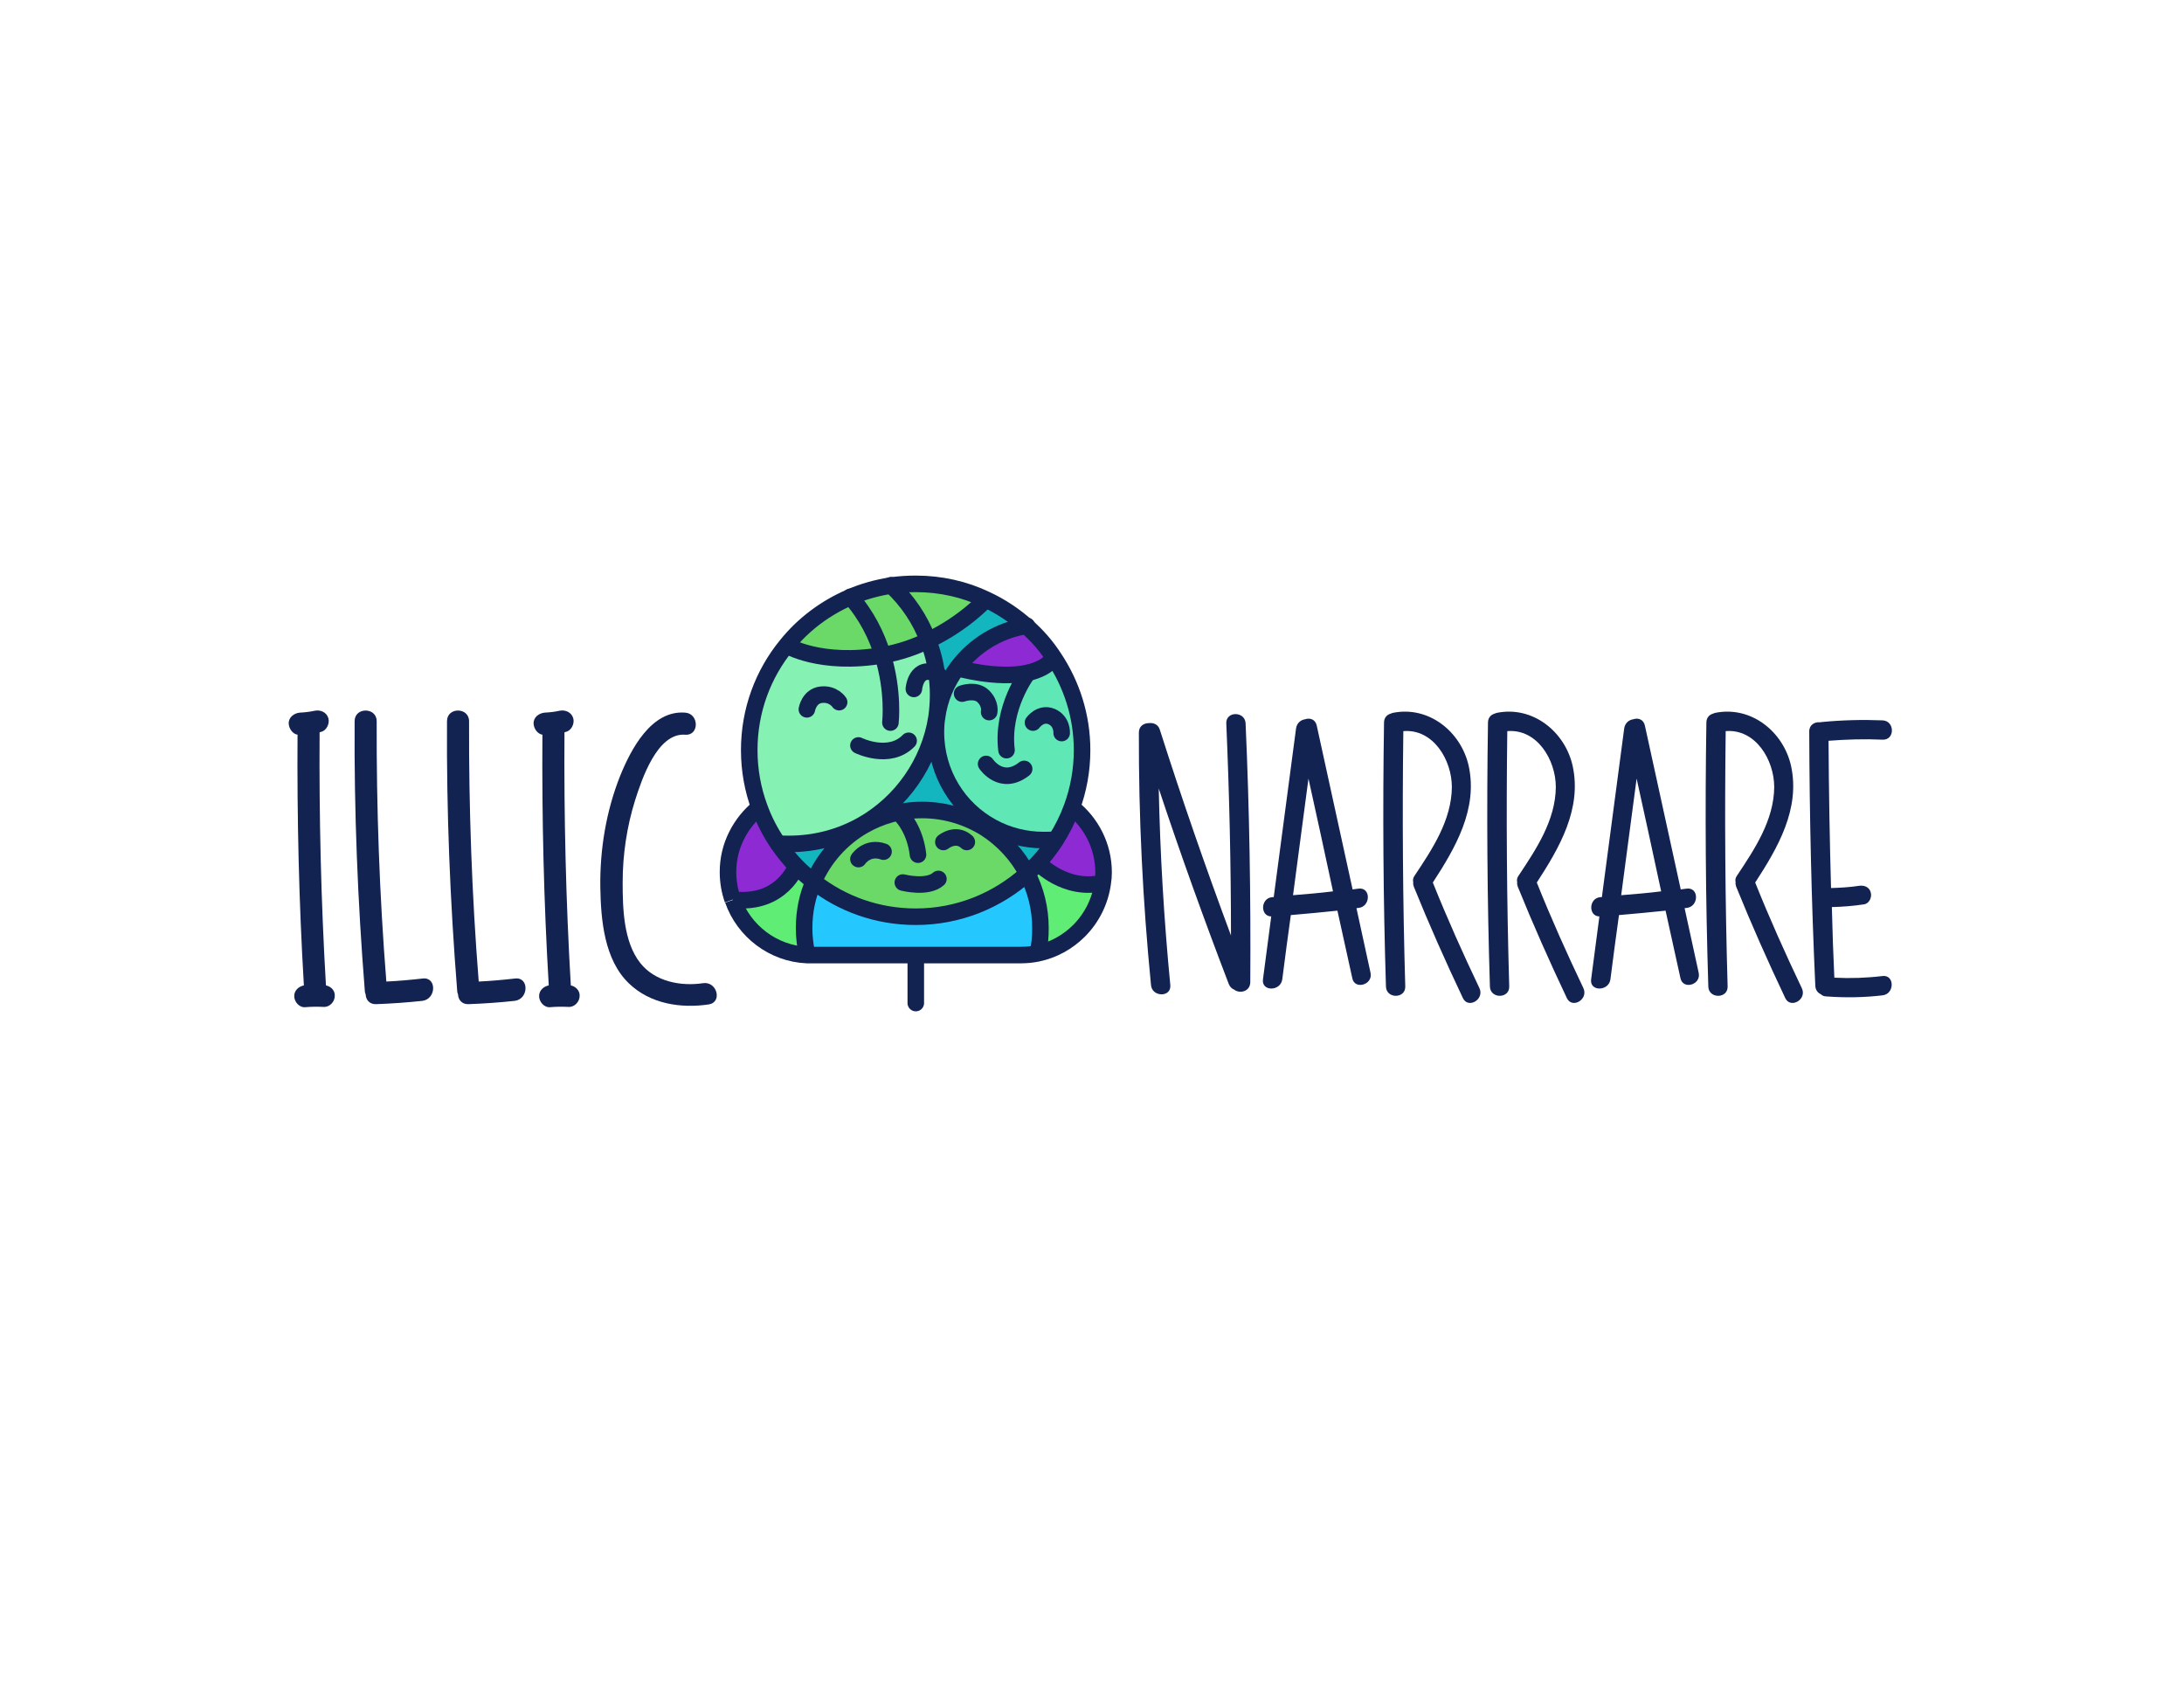
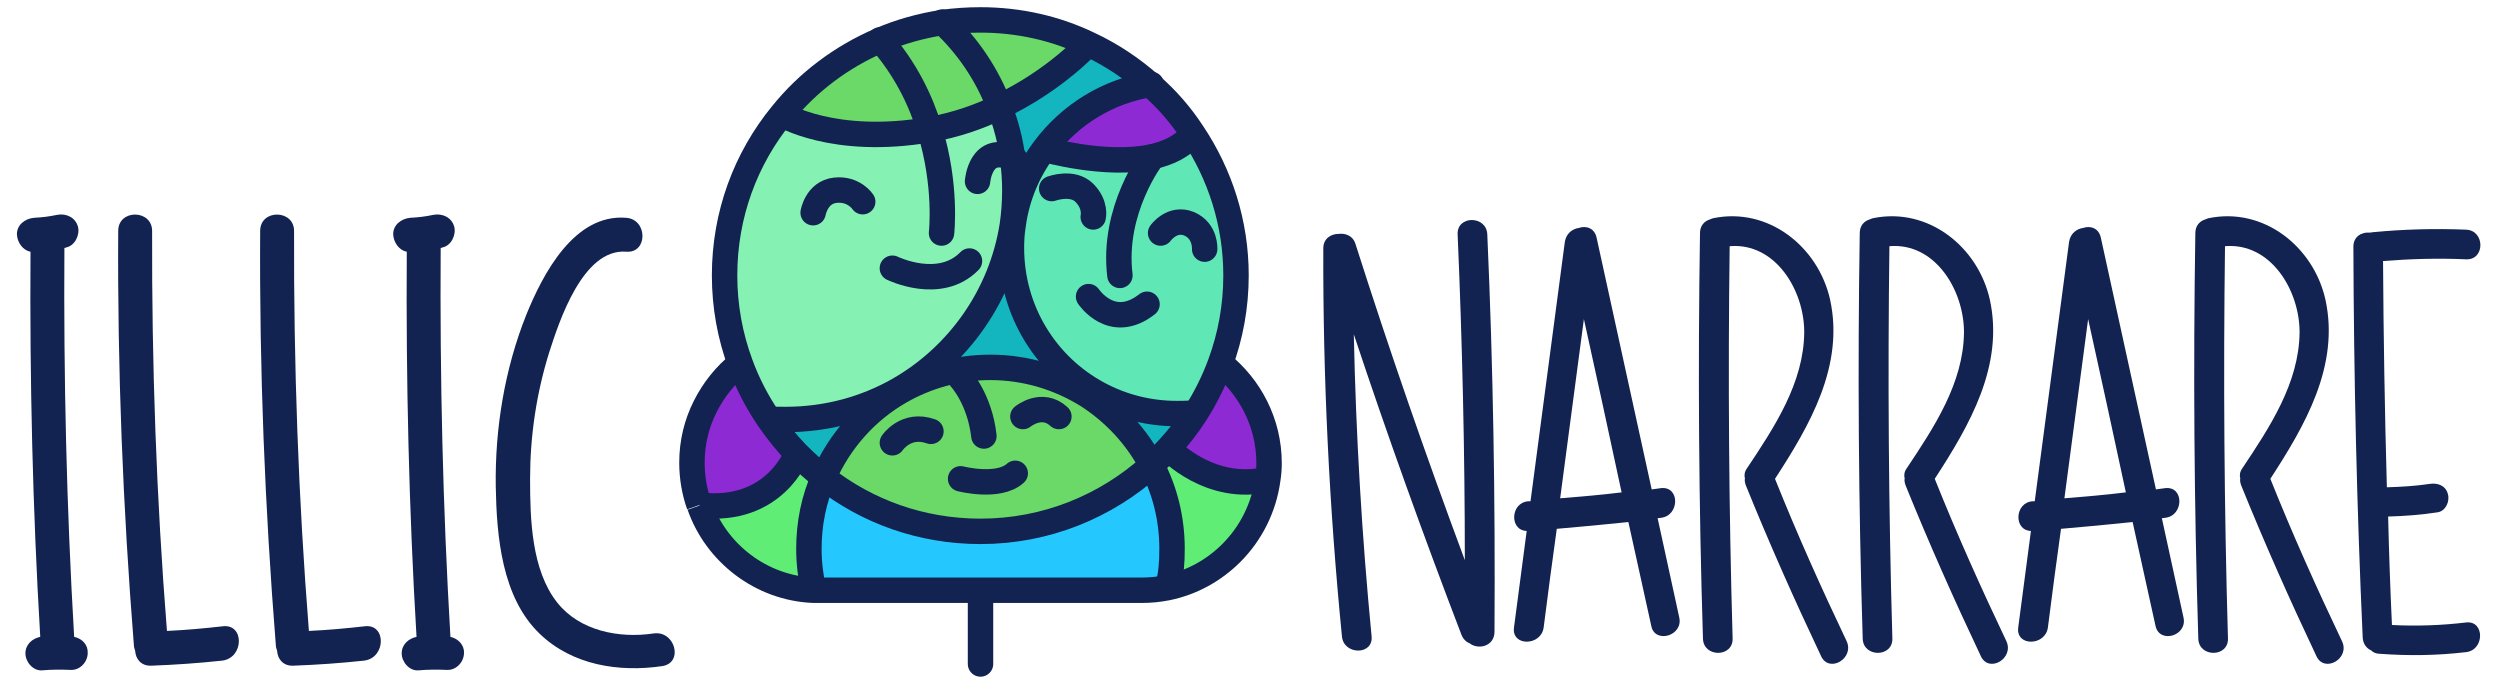
- <svg xmlns="http://www.w3.org/2000/svg" version="1.1" x="0px" y="0px" viewBox="0 0 792 612" style="enable-background:new 0 0 792 612;" xml:space="preserve">
+ <svg xmlns="http://www.w3.org/2000/svg" version="1.1" id="Layer_1" x="0px" y="0px" viewBox="0 0 590 162.7" style="enable-background:new 0 0 590 162.7;" xml:space="preserve">
  <style type="text/css">
	.st0{fill:none;stroke:#231F20;stroke-miterlimit:10;}
	.st1{fill:#122251;}
	.st2{fill:#8D2AD4;}
	.st3{fill:#5FED76;}
	.st4{fill:#5FE8B5;}
	.st5{fill:#13B6BE;}
	.st6{fill:#25C8FE;}
	.st7{fill:#6AD968;}
	.st8{fill:#85F1B2;}
	.st9{fill:none;stroke:#122251;stroke-width:6;stroke-miterlimit:10;}
	.st10{fill:none;stroke:#122251;stroke-width:6;stroke-linecap:round;stroke-miterlimit:10;}
</style>
  <g id="Layer_4">
    <g>
      <g>
        <g>
-           <path class="st0" d="M491.3,344.3" />
+           <path class="st0" d="M390.6,137.3" />
        </g>
      </g>
      <g>
        <g>
          <g>
-             <path class="st1" d="M451.7,262.3c-0.2-4.5-7.2-4.5-7,0c1.1,25.6,1.7,51.3,1.7,76.9c-9.2-24.7-17.8-49.5-25.8-74.6       c-0.6-2-2.4-2.6-4-2.4c-1.8,0-3.6,1.1-3.6,3.4c-0.1,30.6,1.4,61.2,4.4,91.6c0.4,4.4,7.4,4.5,7,0c-2.3-23.7-3.7-47.5-4.2-71.3       c7.9,23.8,16.4,47.4,25.4,70.9c0.4,1,1.1,1.7,1.9,2c2,1.6,5.8,0.8,5.9-2.6C453.6,325,453.1,293.7,451.7,262.3z" />
-             <path class="st1" d="M497,352.7c-1.7-7.8-3.4-15.6-5.1-23.4c0.3,0,0.5-0.1,0.8-0.1c4.4-0.5,4.5-7.5,0-7       c-0.7,0.1-1.5,0.2-2.2,0.3c-4.3-19.8-8.7-39.6-13-59.4c-0.5-2.3-2.5-2.9-4.2-2.3c-1.5,0.2-3,1.3-3.3,3.3       c-2.7,20.4-5.4,40.8-8.1,61.2c-0.2,0-0.3,0-0.5,0c-4.3,0.3-4.5,6.9-0.4,7c-1,7.6-2,15.2-3,22.8c-0.6,4.5,6.4,4.4,7,0       c1-7.8,2-15.5,3.1-23.3c5.7-0.5,11.3-1,16.9-1.6c1.8,8.2,3.6,16.3,5.4,24.5C491.2,359,498,357.1,497,352.7z M468.9,324.6       c1.9-14.1,3.7-28.2,5.6-42.3c3,13.6,6,27.3,8.9,40.9C478.6,323.8,473.8,324.2,468.9,324.6z" />
-             <path class="st1" d="M616,352.7c-1.7-7.8-3.4-15.6-5.1-23.4c0.3,0,0.5-0.1,0.8-0.1c4.4-0.5,4.5-7.5,0-7       c-0.7,0.1-1.5,0.2-2.2,0.3c-4.3-19.8-8.7-39.6-13-59.4c-0.5-2.3-2.5-2.9-4.2-2.3c-1.5,0.2-3,1.3-3.3,3.3       c-2.7,20.4-5.4,40.8-8.1,61.2c-0.2,0-0.3,0-0.5,0c-4.3,0.3-4.5,6.9-0.4,7c-1,7.6-2,15.2-3,22.8c-0.6,4.5,6.4,4.4,7,0       c1-7.8,2-15.5,3.1-23.3c5.7-0.5,11.3-1,16.9-1.6c1.8,8.2,3.6,16.3,5.4,24.5C610.3,359,617,357.1,616,352.7z M587.9,324.6       c1.9-14.1,3.7-28.2,5.6-42.3c3,13.6,6,27.3,8.9,40.9C597.6,323.8,592.8,324.2,587.9,324.6z" />
-             <path class="st1" d="M536.5,358.3c-6-12.6-11.7-25.3-16.9-38.3c8.2-12.6,16.4-26.7,13-42.3c-2.8-12.5-14.6-21.9-27.6-19.2       c-0.3,0.1-0.6,0.2-0.8,0.3c-1.3,0.4-2.3,1.5-2.3,3.2c-0.5,31.9-0.3,63.8,0.7,95.7c0.1,4.5,7.1,4.5,7,0       c-0.9-30.9-1.1-61.8-0.7-92.6c10.8-0.9,17.6,10.4,17.6,20.3c-0.1,12-7.1,22.5-13.5,32.1c-0.6,0.8-0.7,1.7-0.5,2.4       c-0.1,0.5,0,1,0.2,1.6c5.5,13.6,11.5,27.1,17.8,40.4C532.4,365.9,538.4,362.4,536.5,358.3z" />
-             <path class="st1" d="M574.2,358.3c-6-12.6-11.7-25.3-16.9-38.3c8.2-12.6,16.4-26.7,13-42.3c-2.8-12.5-14.6-21.9-27.6-19.2       c-0.3,0.1-0.6,0.2-0.8,0.3c-1.3,0.4-2.3,1.5-2.3,3.2c-0.5,31.9-0.3,63.8,0.7,95.7c0.1,4.5,7.1,4.5,7,0       c-0.9-30.9-1.1-61.8-0.7-92.6c10.8-0.9,17.6,10.4,17.6,20.3c-0.1,12-7.1,22.5-13.5,32.1c-0.6,0.8-0.7,1.7-0.5,2.4       c-0.1,0.5,0,1,0.2,1.6c5.5,13.6,11.5,27.1,17.8,40.4C570.1,365.9,576.1,362.4,574.2,358.3z" />
-             <path class="st1" d="M653.4,358.3c-6-12.6-11.7-25.3-16.9-38.3c8.2-12.6,16.4-26.7,13-42.3c-2.8-12.5-14.6-21.9-27.6-19.2       c-0.3,0.1-0.6,0.2-0.8,0.3c-1.3,0.4-2.3,1.5-2.3,3.2c-0.5,31.9-0.3,63.8,0.7,95.7c0.1,4.5,7.1,4.5,7,0       c-0.9-30.9-1.1-61.8-0.7-92.6c10.8-0.9,17.6,10.4,17.6,20.3c-0.1,12-7.1,22.5-13.5,32.1c-0.6,0.8-0.7,1.7-0.5,2.4       c-0.1,0.5,0,1,0.2,1.6c5.5,13.6,11.5,27.1,17.8,40.4C649.3,365.9,655.4,362.4,653.4,358.3z" />
-             <path class="st1" d="M682.7,353.9c-5.8,0.7-11.7,0.9-17.5,0.6c-0.4-8.5-0.7-17.1-0.9-25.6c3.9-0.1,7.8-0.4,11.7-1       c1.9-0.3,2.9-2.6,2.4-4.3c-0.5-2-2.4-2.7-4.3-2.4c-3.3,0.5-6.7,0.7-10.1,0.8c-0.5-17.8-0.8-35.6-0.9-53.4       c6.5-0.5,13-0.7,19.6-0.4c4.5,0.2,4.5-6.8,0-7c-7.4-0.3-14.7-0.1-22,0.6c-0.2,0-0.5,0.1-0.7,0.1c-1.9-0.2-3.9,0.9-3.9,3.3       c0.1,30.8,0.8,61.6,2.2,92.3c0.1,1.5,0.9,2.5,2,3c0.5,0.5,1.2,0.8,2.1,0.8c6.8,0.5,13.6,0.4,20.3-0.4       C687.1,360.4,687.1,353.4,682.7,353.9z" />
+             <path class="st1" d="M351,55.3c-0.2-4.5-7.2-4.5-7,0c1.1,25.6,1.7,51.3,1.7,76.9c-9.2-24.7-17.8-49.5-25.8-74.6       c-0.6-2-2.4-2.6-4-2.4c-1.8,0-3.6,1.1-3.6,3.4c-0.1,30.6,1.4,61.2,4.4,91.6c0.4,4.4,7.4,4.5,7,0c-2.3-23.7-3.7-47.5-4.2-71.3       c7.9,23.8,16.4,47.4,25.4,70.9c0.4,1,1.1,1.7,1.9,2c2,1.6,5.8,0.8,5.9-2.6C352.9,118,352.4,86.7,351,55.3z" />
+             <path class="st1" d="M396.3,145.7c-1.7-7.8-3.4-15.6-5.1-23.4c0.3,0,0.5-0.1,0.8-0.1c4.4-0.5,4.5-7.5,0-7       c-0.7,0.1-1.5,0.2-2.2,0.3c-4.3-19.8-8.7-39.6-13-59.4c-0.5-2.3-2.5-2.9-4.2-2.3c-1.5,0.2-3,1.3-3.3,3.3       c-2.7,20.4-5.4,40.8-8.1,61.2c-0.2,0-0.3,0-0.5,0c-4.3,0.3-4.5,6.9-0.4,7c-1,7.6-2,15.2-3,22.8c-0.6,4.5,6.4,4.4,7,0       c1-7.8,2-15.5,3.1-23.3c5.7-0.5,11.3-1,16.9-1.6c1.8,8.2,3.6,16.3,5.4,24.5C390.5,152,397.3,150.1,396.3,145.7z M368.2,117.6       c1.9-14.1,3.7-28.2,5.6-42.3c3,13.6,6,27.3,8.9,40.9C377.9,116.8,373.1,117.2,368.2,117.6z" />
+             <path class="st1" d="M515.3,145.7c-1.7-7.8-3.4-15.6-5.1-23.4c0.3,0,0.5-0.1,0.8-0.1c4.4-0.5,4.5-7.5,0-7       c-0.7,0.1-1.5,0.2-2.2,0.3c-4.3-19.8-8.7-39.6-13-59.4c-0.5-2.3-2.5-2.9-4.2-2.3c-1.5,0.2-3,1.3-3.3,3.3       c-2.7,20.4-5.4,40.8-8.1,61.2c-0.2,0-0.3,0-0.5,0c-4.3,0.3-4.5,6.9-0.4,7c-1,7.6-2,15.2-3,22.8c-0.6,4.5,6.4,4.4,7,0       c1-7.8,2-15.5,3.1-23.3c5.7-0.5,11.3-1,16.9-1.6c1.8,8.2,3.6,16.3,5.4,24.5C509.6,152,516.3,150.1,515.3,145.7z M487.2,117.6       c1.9-14.1,3.7-28.2,5.6-42.3c3,13.6,6,27.3,8.9,40.9C496.9,116.8,492.1,117.2,487.2,117.6z" />
+             <path class="st1" d="M435.8,151.3c-6-12.6-11.7-25.3-16.9-38.3c8.2-12.6,16.4-26.7,13-42.3c-2.8-12.5-14.6-21.9-27.6-19.2       c-0.3,0.1-0.6,0.2-0.8,0.3c-1.3,0.4-2.3,1.5-2.3,3.2c-0.5,31.9-0.3,63.8,0.7,95.7c0.1,4.5,7.1,4.5,7,0       c-0.9-30.9-1.1-61.8-0.7-92.6c10.8-0.9,17.6,10.4,17.6,20.3c-0.1,12-7.1,22.5-13.5,32.1c-0.6,0.8-0.7,1.7-0.5,2.4       c-0.1,0.5,0,1,0.2,1.6c5.5,13.6,11.5,27.1,17.8,40.4C431.7,158.9,437.7,155.4,435.8,151.3z" />
+             <path class="st1" d="M473.5,151.3c-6-12.6-11.7-25.3-16.9-38.3c8.2-12.6,16.4-26.7,13-42.3C466.8,58.2,455,48.8,442,51.5       c-0.3,0.1-0.6,0.2-0.8,0.3c-1.3,0.4-2.3,1.5-2.3,3.2c-0.5,31.9-0.3,63.8,0.7,95.7c0.1,4.5,7.1,4.5,7,0       c-0.9-30.9-1.1-61.8-0.7-92.6c10.8-0.9,17.6,10.4,17.6,20.3c-0.1,12-7.1,22.5-13.5,32.1c-0.6,0.8-0.7,1.7-0.5,2.4       c-0.1,0.5,0,1,0.2,1.6c5.5,13.6,11.5,27.1,17.8,40.4C469.4,158.9,475.4,155.4,473.5,151.3z" />
+             <path class="st1" d="M552.7,151.3c-6-12.6-11.7-25.3-16.9-38.3c8.2-12.6,16.4-26.7,13-42.3c-2.8-12.5-14.6-21.9-27.6-19.2       c-0.3,0.1-0.6,0.2-0.8,0.3c-1.3,0.4-2.3,1.5-2.3,3.2c-0.5,31.9-0.3,63.8,0.7,95.7c0.1,4.5,7.1,4.5,7,0       c-0.9-30.9-1.1-61.8-0.7-92.6c10.8-0.9,17.6,10.4,17.6,20.3c-0.1,12-7.1,22.5-13.5,32.1c-0.6,0.8-0.7,1.7-0.5,2.4       c-0.1,0.5,0,1,0.2,1.6c5.5,13.6,11.5,27.1,17.8,40.4C548.6,158.9,554.7,155.4,552.7,151.3z" />
+             <path class="st1" d="M582,146.9c-5.8,0.7-11.7,0.9-17.5,0.6c-0.4-8.5-0.7-17.1-0.9-25.6c3.9-0.1,7.8-0.4,11.7-1       c1.9-0.3,2.9-2.6,2.4-4.3c-0.5-2-2.4-2.7-4.3-2.4c-3.3,0.5-6.7,0.7-10.1,0.8c-0.5-17.8-0.8-35.6-0.9-53.4       c6.5-0.5,13-0.7,19.6-0.4c4.5,0.2,4.5-6.8,0-7c-7.4-0.3-14.7-0.1-22,0.6c-0.2,0-0.5,0.1-0.7,0.1c-1.9-0.2-3.9,0.9-3.9,3.3       c0.1,30.8,0.8,61.6,2.2,92.3c0.1,1.5,0.9,2.5,2,3c0.5,0.5,1.2,0.8,2.1,0.8c6.8,0.5,13.6,0.4,20.3-0.4       C586.4,153.4,586.4,146.4,582,146.9z" />
          </g>
          <g>
-             <path class="st1" d="M118.2,357.3c-1.8-30.6-2.5-61.2-2.3-91.8c0.1,0,0.3,0,0.4-0.1c2.1-0.4,3.3-3,2.8-4.9       c-0.6-2.2-2.8-3.2-4.9-2.8c-1.9,0.4-3.5,0.6-5.5,0.7c-2.1,0.2-4.1,1.7-4,4c0.1,1.8,1.4,3.7,3.2,4c-0.2,30.3,0.5,60.7,2.3,90.9       c-1.9,0.4-3.5,1.8-3.5,3.9c0,2,1.8,4.2,4,4c2.2-0.2,4.5-0.2,6.7-0.1c2.2,0.1,4-1.9,4-4C121.5,359.2,120.1,357.7,118.2,357.3z" />
-             <path class="st1" d="M207,357.3c-1.8-30.6-2.5-61.2-2.3-91.8c0.1,0,0.3,0,0.4-0.1c2.1-0.4,3.3-3,2.8-4.9       c-0.6-2.2-2.8-3.2-4.9-2.8c-1.9,0.4-3.5,0.6-5.5,0.7c-2.1,0.2-4.1,1.7-4,4c0.1,1.8,1.4,3.7,3.2,4c-0.2,30.3,0.5,60.7,2.3,90.9       c-1.9,0.4-3.5,1.8-3.5,3.9c0,2,1.8,4.2,4,4c2.2-0.2,4.5-0.2,6.7-0.1c2.2,0.1,4-1.9,4-4C210.3,359.2,208.8,357.7,207,357.3z" />
-             <path class="st1" d="M153.3,354.8c-4.4,0.5-8.8,0.9-13.2,1.1c-2.5-31.4-3.6-62.9-3.5-94.4c0-5.1-8-5.2-8,0       c-0.2,32.6,1.1,65.2,3.7,97.8c0,0.5,0.2,0.9,0.3,1.3c0.1,1.9,1.4,3.6,3.8,3.5c5.6-0.2,11.2-0.6,16.8-1.2       C158.3,362.2,158.4,354.2,153.3,354.8z" />
-             <path class="st1" d="M186.8,354.8c-4.4,0.5-8.8,0.9-13.2,1.1c-2.5-31.4-3.6-62.9-3.5-94.4c0-5.1-8-5.2-8,0       c-0.2,32.6,1.1,65.2,3.7,97.8c0,0.5,0.2,0.9,0.3,1.3c0.1,1.9,1.4,3.6,3.8,3.5c5.6-0.2,11.2-0.6,16.8-1.2       C191.8,362.2,191.9,354.2,186.8,354.8z" />
-             <path class="st1" d="M254.9,356.5c-8.1,1.2-17.4-0.6-22.7-7.3c-6.1-7.7-6.4-19.8-6.4-29.2c0-10.1,1.5-20.2,4.5-29.8       c2.4-7.5,8-24.6,18.2-23.8c5.1,0.4,5.1-7.6,0-8c-12.3-1-19.7,13.3-23.6,22.9c-5.1,12.8-7.4,26.8-7.2,40.5       c0.2,11.7,1.4,26.2,10.4,34.8c7.7,7.4,18.7,9.1,28.9,7.6C262.1,363.4,260,355.7,254.9,356.5z" />
+             <path class="st1" d="M17.5,150.3c-1.8-30.6-2.5-61.2-2.3-91.8c0.1,0,0.3,0,0.4-0.1c2.1-0.4,3.3-3,2.8-4.9       c-0.6-2.2-2.8-3.2-4.9-2.8c-1.9,0.4-3.5,0.6-5.5,0.7c-2.1,0.2-4.1,1.7-4,4c0.1,1.8,1.4,3.7,3.2,4C7,89.7,7.7,120.1,9.5,150.3       c-1.9,0.4-3.5,1.8-3.5,3.9c0,2,1.8,4.2,4,4s4.5-0.2,6.7-0.1s4-1.9,4-4C20.8,152.2,19.4,150.7,17.5,150.3z" />
+             <path class="st1" d="M106.3,150.3c-1.8-30.6-2.5-61.2-2.3-91.8c0.1,0,0.3,0,0.4-0.1c2.1-0.4,3.3-3,2.8-4.9       c-0.6-2.2-2.8-3.2-4.9-2.8c-1.9,0.4-3.5,0.6-5.5,0.7c-2.1,0.2-4.1,1.7-4,4c0.1,1.8,1.4,3.7,3.2,4c-0.2,30.3,0.5,60.7,2.3,90.9       c-1.9,0.4-3.5,1.8-3.5,3.9c0,2,1.8,4.2,4,4s4.5-0.2,6.7-0.1s4-1.9,4-4C109.6,152.2,108.1,150.7,106.3,150.3z" />
+             <path class="st1" d="M52.6,147.8c-4.4,0.5-8.8,0.9-13.2,1.1c-2.5-31.4-3.6-62.9-3.5-94.4c0-5.1-8-5.2-8,0       c-0.2,32.6,1.1,65.2,3.7,97.8c0,0.5,0.2,0.9,0.3,1.3c0.1,1.9,1.4,3.6,3.8,3.5c5.6-0.2,11.2-0.6,16.8-1.2       C57.6,155.2,57.7,147.2,52.6,147.8z" />
+             <path class="st1" d="M86.1,147.8c-4.4,0.5-8.8,0.9-13.2,1.1c-2.5-31.4-3.6-62.9-3.5-94.4c0-5.1-8-5.2-8,0       c-0.2,32.6,1.1,65.2,3.7,97.8c0,0.5,0.2,0.9,0.3,1.3c0.1,1.9,1.4,3.6,3.8,3.5c5.6-0.2,11.2-0.6,16.8-1.2       C91.1,155.2,91.2,147.2,86.1,147.8z" />
+             <path class="st1" d="M154.2,149.5c-8.1,1.2-17.4-0.6-22.7-7.3c-6.1-7.7-6.4-19.8-6.4-29.2c0-10.1,1.5-20.2,4.5-29.8       c2.4-7.5,8-24.6,18.2-23.8c5.1,0.4,5.1-7.6,0-8c-12.3-1-19.7,13.3-23.6,22.9c-5.1,12.8-7.4,26.8-7.2,40.5       c0.2,11.7,1.4,26.2,10.4,34.8c7.7,7.4,18.7,9.1,28.9,7.6C161.4,156.4,159.3,148.7,154.2,149.5z" />
          </g>
        </g>
        <g>
          <g id="XMLID_1_">
            <g>
-               <path class="st2" d="M400.2,316.2c0,1.3-0.1,2.6-0.3,3.8c-13.6,3.3-23.5-7.2-23.5-7.2c2.4-2.6,4.6-5.4,6.5-8.4        c2.3-3.7,4.3-7.6,5.8-11.7h0C395.7,298.2,400.2,306.8,400.2,316.2z" />
-               <path class="st3" d="M376.5,312.9c0,0,9.8,10.5,23.5,7.2c-0.9,6.7-4,12.8-8.6,17.4c-4.1,4.1-9.3,7-15.1,8.2        c0.7-3.1,1-5.7,1-9.1c0-7.1-1.7-13.8-4.8-19.7C373.8,315.6,375.2,314.3,376.5,312.9z" />
-               <path class="st4" d="M372.7,244c3.9-0.9,7.4-2.5,9.6-5.5c6.4,9.6,10.2,21.1,10.2,33.5c0,7.3-1.3,14.3-3.7,20.8        c-1.5,4.1-3.5,8.1-5.8,11.7l-0.1-0.1c-1.5,0.2-2.9,0.2-4.4,0.2c-6.7,0-13.1-1.7-18.6-4.7c-12.2-6.6-20.4-19.5-20.4-34.4        c0-1.8,0.1-3.6,0.4-5.4c0.9-6.7,3.5-12.8,7.4-18C347,242.2,361.6,246.4,372.7,244z" />
-               <path class="st5" d="M382.8,304.4l0.1,0.1c-1.9,3-4.1,5.8-6.5,8.4c-1.3,1.4-2.6,2.7-4,4c-3.5-6.7-8.6-12.3-15-16.4l2.3-0.5        c5.5,3,11.9,4.7,18.6,4.7C379.9,304.6,381.3,304.6,382.8,304.4z" />
-               <path class="st6" d="M377.2,336.6c0,3.3-0.2,6-1,9.1c-2,0.4-4,0.6-6.1,0.6H294c-0.5,0-0.9,0-1.3,0c-0.7-3.1-1.1-6.3-1.1-9.7        c0-6,1.2-11.8,3.5-16.9c10.2,8,23.1,12.7,37,12.7c15.5,0,29.6-5.9,40.3-15.5C375.5,322.8,377.2,329.5,377.2,336.6z" />
-               <path class="st2" d="M372.3,227c3.8,3.4,7.2,7.2,10,11.5c-2.2,3-5.7,4.7-9.6,5.5c-11,2.4-25.6-1.8-25.6-1.8        C353,234.2,362,228.6,372.3,227z" />
-               <path class="st7" d="M357.5,300.5c6.3,4.1,11.5,9.7,15,16.4c-10.7,9.6-24.8,15.5-40.3,15.5c-14,0-26.8-4.7-37-12.7        c3.7-8.5,10-15.6,18-20.2c6.3-3.6,13.5-5.7,21.3-5.7C342.9,293.8,350.8,296.2,357.5,300.5z" />
-               <path class="st5" d="M359.7,299.9l-2.3,0.5c-6.7-4.3-14.6-6.7-23.1-6.7c-7.8,0-15,2.1-21.3,5.7l-0.3-0.5        c14.1-8,24.2-22.1,26.8-38.8h0c-0.2,1.8-0.4,3.6-0.4,5.4C339.3,280.4,347.6,293.3,359.7,299.9z" />
-               <path class="st5" d="M339.8,244.5c-0.6-4.2-1.6-8.3-3.1-12.2c13.1-6.2,21-14.9,21-14.9c5.4,2.5,10.3,5.8,14.7,9.7        c-10.3,1.6-19.2,7.2-25.2,15.2c-3.9,5.1-6.5,11.3-7.4,18h0c0.4-2.7,0.6-5.5,0.6-8.4C340.3,249.3,340.1,246.9,339.8,244.5z" />
-               <path class="st7" d="M357.6,217.3c0,0-7.9,8.7-21,14.9c-2.9-7.6-7.6-14.4-13.4-20c2.9-0.4,5.9-0.6,8.9-0.6        C341.2,211.6,349.9,213.7,357.6,217.3z" />
-               <path class="st8" d="M320.1,237.6c6.1-1.1,11.7-3,16.5-5.4c1.5,3.9,2.6,8,3.1,12.2c0.3,2.4,0.5,4.8,0.5,7.3        c0,2.9-0.2,5.7-0.6,8.4c-2.6,16.6-12.8,30.8-26.8,38.8c-7.9,4.5-17,7-26.7,7c-1.3,0-2.6,0-3.8-0.1l-0.1,0.1        c-2.8-4.1-5.1-8.5-6.8-13.2c-2.4-6.5-3.7-13.5-3.7-20.8c0-14.4,5-27.6,13.5-38C285.2,234,297.6,241.5,320.1,237.6z" />
-               <path class="st7" d="M323.2,212.3c5.9,5.5,10.5,12.3,13.4,20c-4.8,2.3-10.4,4.3-16.5,5.4c-2.1-6.9-5.7-14.4-11.7-21.2        C313.1,214.5,318.1,213.1,323.2,212.3z" />
-               <path class="st5" d="M312.8,299l0.3,0.5c-8,4.6-14.3,11.7-18,20.2c-2.2-1.7-4.3-3.6-6.3-5.6c-2.4-2.5-4.6-5.2-6.6-8.1l0.1-0.1        c1.3,0.1,2.5,0.1,3.8,0.1C295.8,306,304.9,303.4,312.8,299z" />
-               <path class="st7" d="M308.5,216.4c6,6.7,9.6,14.2,11.7,21.2c-22.6,3.9-34.9-3.6-34.9-3.6C291.4,226.4,299.4,220.3,308.5,216.4        z" />
-               <path class="st3" d="M291.6,336.6c0,3.3,0.4,6.6,1.1,9.7c-12.4-0.5-23-8.8-26.9-20c17.8,2,23-12.2,23-12.2        c2,2,4.1,3.9,6.3,5.6C292.8,324.8,291.6,330.5,291.6,336.6z" />
-               <path class="st2" d="M282.2,305.9c2,2.9,4.2,5.6,6.6,8.1c0,0-5.2,14.3-23,12.2h0c-1.1-3.1-1.7-6.5-1.7-10        c0-4.8,1.1-9.2,3.1-13.2c2-4,4.8-7.5,8.3-10.3C277.1,297.4,279.4,301.9,282.2,305.9z" />
+               <path class="st2" d="M299.5,109.2c0,1.3-0.1,2.6-0.3,3.8c-13.6,3.3-23.5-7.2-23.5-7.2c2.4-2.6,4.6-5.4,6.5-8.4        c2.3-3.7,4.3-7.6,5.8-11.7l0,0C295,91.2,299.5,99.8,299.5,109.2z" />
+               <path class="st3" d="M275.8,105.9c0,0,9.8,10.5,23.5,7.2c-0.9,6.7-4,12.8-8.6,17.4c-4.1,4.1-9.3,7-15.1,8.2        c0.7-3.1,1-5.7,1-9.1c0-7.1-1.7-13.8-4.8-19.7C273.1,108.6,274.5,107.3,275.8,105.9z" />
+               <path class="st4" d="M272,37c3.9-0.9,7.4-2.5,9.6-5.5c6.4,9.6,10.2,21.1,10.2,33.5c0,7.3-1.3,14.3-3.7,20.8        c-1.5,4.1-3.5,8.1-5.8,11.7l-0.1-0.1c-1.5,0.2-2.9,0.2-4.4,0.2c-6.7,0-13.1-1.7-18.6-4.7c-12.2-6.6-20.4-19.5-20.4-34.4        c0-1.8,0.1-3.6,0.4-5.4c0.9-6.7,3.5-12.8,7.4-18C246.3,35.2,260.9,39.4,272,37z" />
+               <path class="st5" d="M282.1,97.4l0.1,0.1c-1.9,3-4.1,5.8-6.5,8.4c-1.3,1.4-2.6,2.7-4,4c-3.5-6.7-8.6-12.3-15-16.4L259,93        c5.5,3,11.9,4.7,18.6,4.7C279.2,97.6,280.6,97.6,282.1,97.4z" />
+               <path class="st6" d="M276.5,129.6c0,3.3-0.2,6-1,9.1c-2,0.4-4,0.6-6.1,0.6h-76.1c-0.5,0-0.9,0-1.3,0c-0.7-3.1-1.1-6.3-1.1-9.7        c0-6,1.2-11.8,3.5-16.9c10.2,8,23.1,12.7,37,12.7c15.5,0,29.6-5.9,40.3-15.5C274.8,115.8,276.5,122.5,276.5,129.6z" />
+               <path class="st2" d="M271.6,20c3.8,3.4,7.2,7.2,10,11.5c-2.2,3-5.7,4.7-9.6,5.5c-11,2.4-25.6-1.8-25.6-1.8        C252.3,27.2,261.3,21.6,271.6,20z" />
+               <path class="st7" d="M256.8,93.5c6.3,4.1,11.5,9.7,15,16.4c-10.7,9.6-24.8,15.5-40.3,15.5c-14,0-26.8-4.7-37-12.7        c3.7-8.5,10-15.6,18-20.2c6.3-3.6,13.5-5.7,21.3-5.7C242.2,86.8,250.1,89.2,256.8,93.5z" />
+               <path class="st5" d="M259,92.9l-2.3,0.5c-6.7-4.3-14.6-6.7-23.1-6.7c-7.8,0-15,2.1-21.3,5.7l-0.3-0.5        c14.1-8,24.2-22.1,26.8-38.8l0,0c-0.2,1.8-0.4,3.6-0.4,5.4C238.6,73.4,246.9,86.3,259,92.9z" />
+               <path class="st5" d="M239.1,37.5c-0.6-4.2-1.6-8.3-3.1-12.2c13.1-6.2,21-14.9,21-14.9c5.4,2.5,10.3,5.8,14.7,9.7        c-10.3,1.6-19.2,7.2-25.2,15.2c-3.9,5.1-6.5,11.3-7.4,18l0,0c0.4-2.7,0.6-5.5,0.6-8.4C239.6,42.3,239.4,39.9,239.1,37.5z" />
+               <path class="st7" d="M256.9,10.3c0,0-7.9,8.7-21,14.9c-2.9-7.6-7.6-14.4-13.4-20c2.9-0.4,5.9-0.6,8.9-0.6        C240.5,4.6,249.2,6.7,256.9,10.3z" />
+               <path class="st8" d="M219.4,30.6c6.1-1.1,11.7-3,16.5-5.4c1.5,3.9,2.6,8,3.1,12.2c0.3,2.4,0.5,4.8,0.5,7.3        c0,2.9-0.2,5.7-0.6,8.4c-2.6,16.6-12.8,30.8-26.8,38.8c-7.9,4.5-17,7-26.7,7c-1.3,0-2.6,0-3.8-0.1l-0.1,0.1        c-2.8-4.1-5.1-8.5-6.8-13.2c-2.4-6.5-3.7-13.5-3.7-20.8c0-14.4,5-27.6,13.5-38C184.5,27,196.9,34.5,219.4,30.6z" />
+               <path class="st7" d="M222.5,5.3c5.9,5.5,10.5,12.3,13.4,20c-4.8,2.3-10.4,4.3-16.5,5.4c-2.1-6.9-5.7-14.4-11.7-21.2        C212.4,7.5,217.4,6.1,222.5,5.3z" />
+               <path class="st5" d="M212.1,92l0.3,0.5c-8,4.6-14.3,11.7-18,20.2c-2.2-1.7-4.3-3.6-6.3-5.6c-2.4-2.5-4.6-5.2-6.6-8.1l0.1-0.1        c1.3,0.1,2.5,0.1,3.8,0.1C195.1,99,204.2,96.4,212.1,92z" />
+               <path class="st7" d="M207.8,9.4c6,6.7,9.6,14.2,11.7,21.2c-22.6,3.9-34.9-3.6-34.9-3.6C190.7,19.4,198.7,13.3,207.8,9.4z" />
+               <path class="st3" d="M190.9,129.6c0,3.3,0.4,6.6,1.1,9.7c-12.4-0.5-23-8.8-26.9-20c17.8,2,23-12.2,23-12.2        c2,2,4.1,3.9,6.3,5.6C192.1,117.8,190.9,123.5,190.9,129.6z" />
+               <path class="st2" d="M181.5,98.9c2,2.9,4.2,5.6,6.6,8.1c0,0-5.2,14.3-23,12.2l0,0c-1.1-3.1-1.7-6.5-1.7-10        c0-4.8,1.1-9.2,3.1-13.2s4.8-7.5,8.3-10.3C176.4,90.4,178.7,94.9,181.5,98.9z" />
            </g>
            <g>
-               <path class="st9" d="M382.2,238.5c6.4,9.6,10.2,21.1,10.2,33.5c0,7.3-1.3,14.3-3.7,20.8c-1.5,4.1-3.5,8.1-5.8,11.7        c-1.9,3-4.1,5.8-6.5,8.4c-1.3,1.4-2.6,2.7-4,4c-10.7,9.6-24.8,15.5-40.3,15.5c-14,0-26.8-4.7-37-12.7        c-2.2-1.7-4.3-3.6-6.3-5.6c-2.4-2.5-4.6-5.2-6.6-8.1c-2.8-4.1-5.1-8.5-6.8-13.2c-2.4-6.5-3.7-13.5-3.7-20.8        c0-14.4,5-27.6,13.5-38c6.1-7.6,14.1-13.6,23.2-17.5c4.6-2,9.6-3.4,14.8-4.2c2.9-0.4,5.9-0.6,8.9-0.6c9.1,0,17.8,2,25.5,5.7        c5.4,2.5,10.3,5.8,14.7,9.7C376.1,230.4,379.4,234.2,382.2,238.5z" />
-               <path class="st9" d="M265.7,326.2c-1.1-3.1-1.7-6.5-1.7-10c0-4.8,1.1-9.2,3.1-13.2c2-4,4.8-7.5,8.3-10.3" />
-               <path class="st9" d="M388.8,292.8c6.9,5.5,11.4,14,11.4,23.5c0,1.3-0.1,2.6-0.3,3.8c-0.9,6.7-4,12.8-8.6,17.4        c-4.1,4.1-9.3,7-15.1,8.2c-2,0.4-4,0.6-6.1,0.6H294c-0.5,0-0.9,0-1.3,0c-12.4-0.5-23-8.8-26.9-20" />
-               <path class="st10" d="M322.9,262c0,0,1.3-11.2-2.8-24.4c-2.1-6.9-5.7-14.4-11.7-21.2" />
-               <path class="st9" d="M285.2,234c0,0,12.3,7.5,34.9,3.6c6.1-1.1,11.7-3,16.5-5.4c13.1-6.2,21-14.9,21-14.9" />
-               <path class="st10" d="M323.1,212.2c0,0,0.1,0.1,0.1,0.1c5.9,5.5,10.5,12.3,13.4,20c1.5,3.9,2.6,8,3.1,12.2        c0.3,2.4,0.5,4.8,0.5,7.3c0,2.9-0.2,5.7-0.6,8.4c-2.6,16.6-12.8,30.8-26.8,38.8c-7.9,4.5-17,7-26.7,7c-1.3,0-2.6,0-3.8-0.1" />
-               <path class="st10" d="M382.8,304.4c-1.5,0.2-2.9,0.2-4.4,0.2c-6.7,0-13.1-1.7-18.6-4.7c-12.2-6.6-20.4-19.5-20.4-34.4        c0-1.8,0.1-3.6,0.4-5.4c0.9-6.7,3.5-12.8,7.4-18c6-8,14.9-13.6,25.2-15.2" />
-               <path class="st9" d="M292.7,346.2C292.7,346.2,292.7,346.2,292.7,346.2c-0.7-3.1-1.1-6.4-1.1-9.7c0-6,1.2-11.8,3.5-16.9        c3.7-8.5,10-15.6,18-20.2c6.3-3.6,13.5-5.7,21.3-5.7c8.5,0,16.4,2.5,23.1,6.7c6.3,4.1,11.5,9.7,15,16.4        c3.1,5.9,4.8,12.6,4.8,19.7c0,3.3-0.2,6-1,9.1" />
-               <path class="st9" d="M376.5,312.9c0,0,9.8,10.5,23.5,7.2c0.1,0,0.2,0,0.3-0.1" />
-               <path class="st9" d="M288.8,314c0,0-5.2,14.3-23,12.2h0" />
-               <path class="st9" d="M347,242.2c0,0,14.6,4.2,25.6,1.8c3.9-0.9,7.4-2.5,9.6-5.5c0.2-0.3,0.4-0.5,0.5-0.8" />
-               <path class="st10" d="M372.7,244c0,0-9.6,12.5-7.7,28" />
-               <path class="st10" d="M374.6,262c0,0,2.7-3.8,6.7-2.2c4,1.7,3.7,6,3.7,6" />
-               <path class="st10" d="M348.9,251.5c0,0,4.9-1.8,7.7,1s2.1,5.7,2.1,5.7" />
-               <path class="st10" d="M357.6,277c0,0,5.5,8.3,13.8,1.8" />
-               <path class="st10" d="M292.6,257.2c0,0,0.8-4.8,5.2-5.3s6.5,2.7,6.5,2.7" />
-               <path class="st10" d="M331.4,249.8c0,0,0.7-9.1,8.4-5.4c0.2,0.1,0.3,0.2,0.5,0.2" />
-               <path class="st10" d="M311.3,270.3c0,0,11.2,5.5,18.2-1.7" />
-               <path class="st10" d="M311.3,311.5c0,0,3.2-4.8,9.1-2.7" />
-               <path class="st10" d="M327.4,296.3c0,0,4.5,4.8,5.5,13.6" />
-               <path class="st10" d="M342.1,305.3c0,0,4.5-3.7,8.5,0" />
-               <path class="st10" d="M327.4,320c0,0,8.9,2.3,12.9-1.3" />
-               <line class="st10" x1="332.1" y1="363.7" x2="332.1" y2="347.3" />
+               <path class="st9" d="M281.5,31.5c6.4,9.6,10.2,21.1,10.2,33.5c0,7.3-1.3,14.3-3.7,20.8c-1.5,4.1-3.5,8.1-5.8,11.7        c-1.9,3-4.1,5.8-6.5,8.4c-1.3,1.4-2.6,2.7-4,4c-10.7,9.6-24.8,15.5-40.3,15.5c-14,0-26.8-4.7-37-12.7        c-2.2-1.7-4.3-3.6-6.3-5.6c-2.4-2.5-4.6-5.2-6.6-8.1c-2.8-4.1-5.1-8.5-6.8-13.2c-2.4-6.5-3.7-13.5-3.7-20.8        c0-14.4,5-27.6,13.5-38c6.1-7.6,14.1-13.6,23.2-17.5c4.6-2,9.6-3.4,14.8-4.2c2.9-0.4,5.9-0.6,8.9-0.6c9.1,0,17.8,2,25.5,5.7        c5.4,2.5,10.3,5.8,14.7,9.7C275.4,23.4,278.7,27.2,281.5,31.5z" />
+               <path class="st9" d="M165,119.2c-1.1-3.1-1.7-6.5-1.7-10c0-4.8,1.1-9.2,3.1-13.2s4.8-7.5,8.3-10.3" />
+               <path class="st9" d="M288.1,85.8c6.9,5.5,11.4,14,11.4,23.5c0,1.3-0.1,2.6-0.3,3.8c-0.9,6.7-4,12.8-8.6,17.4        c-4.1,4.1-9.3,7-15.1,8.2c-2,0.4-4,0.6-6.1,0.6h-76.1c-0.5,0-0.9,0-1.3,0c-12.4-0.5-23-8.8-26.9-20" />
+               <path class="st10" d="M222.2,55c0,0,1.3-11.2-2.8-24.4c-2.1-6.9-5.7-14.4-11.7-21.2" />
+               <path class="st9" d="M184.5,27c0,0,12.3,7.5,34.9,3.6c6.1-1.1,11.7-3,16.5-5.4c13.1-6.2,21-14.9,21-14.9" />
+               <path class="st10" d="M222.4,5.2l0.1,0.1c5.9,5.5,10.5,12.3,13.4,20c1.5,3.9,2.6,8,3.1,12.2c0.3,2.4,0.5,4.8,0.5,7.3        c0,2.9-0.2,5.7-0.6,8.4C236.3,69.8,226.1,84,212.1,92c-7.9,4.5-17,7-26.7,7c-1.3,0-2.6,0-3.8-0.1" />
+               <path class="st10" d="M282.1,97.4c-1.5,0.2-2.9,0.2-4.4,0.2c-6.7,0-13.1-1.7-18.6-4.7c-12.2-6.6-20.4-19.5-20.4-34.4        c0-1.8,0.1-3.6,0.4-5.4c0.9-6.7,3.5-12.8,7.4-18c6-8,14.9-13.6,25.2-15.2" />
+               <path class="st9" d="M192,139.2L192,139.2c-0.7-3.1-1.1-6.4-1.1-9.7c0-6,1.2-11.8,3.5-16.9c3.7-8.5,10-15.6,18-20.2        c6.3-3.6,13.5-5.7,21.3-5.7c8.5,0,16.4,2.5,23.1,6.7c6.3,4.1,11.5,9.7,15,16.4c3.1,5.9,4.8,12.6,4.8,19.7c0,3.3-0.2,6-1,9.1" />
+               <path class="st9" d="M275.8,105.9c0,0,9.8,10.5,23.5,7.2c0.1,0,0.2,0,0.3-0.1" />
+               <path class="st9" d="M188.1,107c0,0-5.2,14.3-23,12.2l0,0" />
+               <path class="st9" d="M246.3,35.2c0,0,14.6,4.2,25.6,1.8c3.9-0.9,7.4-2.5,9.6-5.5c0.2-0.3,0.4-0.5,0.5-0.8" />
+               <path class="st10" d="M272,37c0,0-9.6,12.5-7.7,28" />
+               <path class="st10" d="M273.9,55c0,0,2.7-3.8,6.7-2.2c4,1.7,3.7,6,3.7,6" />
+               <path class="st10" d="M248.2,44.5c0,0,4.9-1.8,7.7,1c2.8,2.8,2.1,5.7,2.1,5.7" />
+               <path class="st10" d="M256.9,70c0,0,5.5,8.3,13.8,1.8" />
+               <path class="st10" d="M191.9,50.2c0,0,0.8-4.8,5.2-5.3s6.5,2.7,6.5,2.7" />
+               <path class="st10" d="M230.7,42.8c0,0,0.7-9.1,8.4-5.4c0.2,0.1,0.3,0.2,0.5,0.2" />
+               <path class="st10" d="M210.6,63.3c0,0,11.2,5.5,18.2-1.7" />
+               <path class="st10" d="M210.6,104.5c0,0,3.2-4.8,9.1-2.7" />
+               <path class="st10" d="M226.7,89.3c0,0,4.5,4.8,5.5,13.6" />
+               <path class="st10" d="M241.4,98.3c0,0,4.5-3.7,8.5,0" />
+               <path class="st10" d="M226.7,113c0,0,8.9,2.3,12.9-1.3" />
+               <line class="st10" x1="231.4" y1="156.7" x2="231.4" y2="140.3" />
            </g>
          </g>
        </g>
      </g>
    </g>
  </g>
  <g id="Layer_5">
</g>
</svg>
